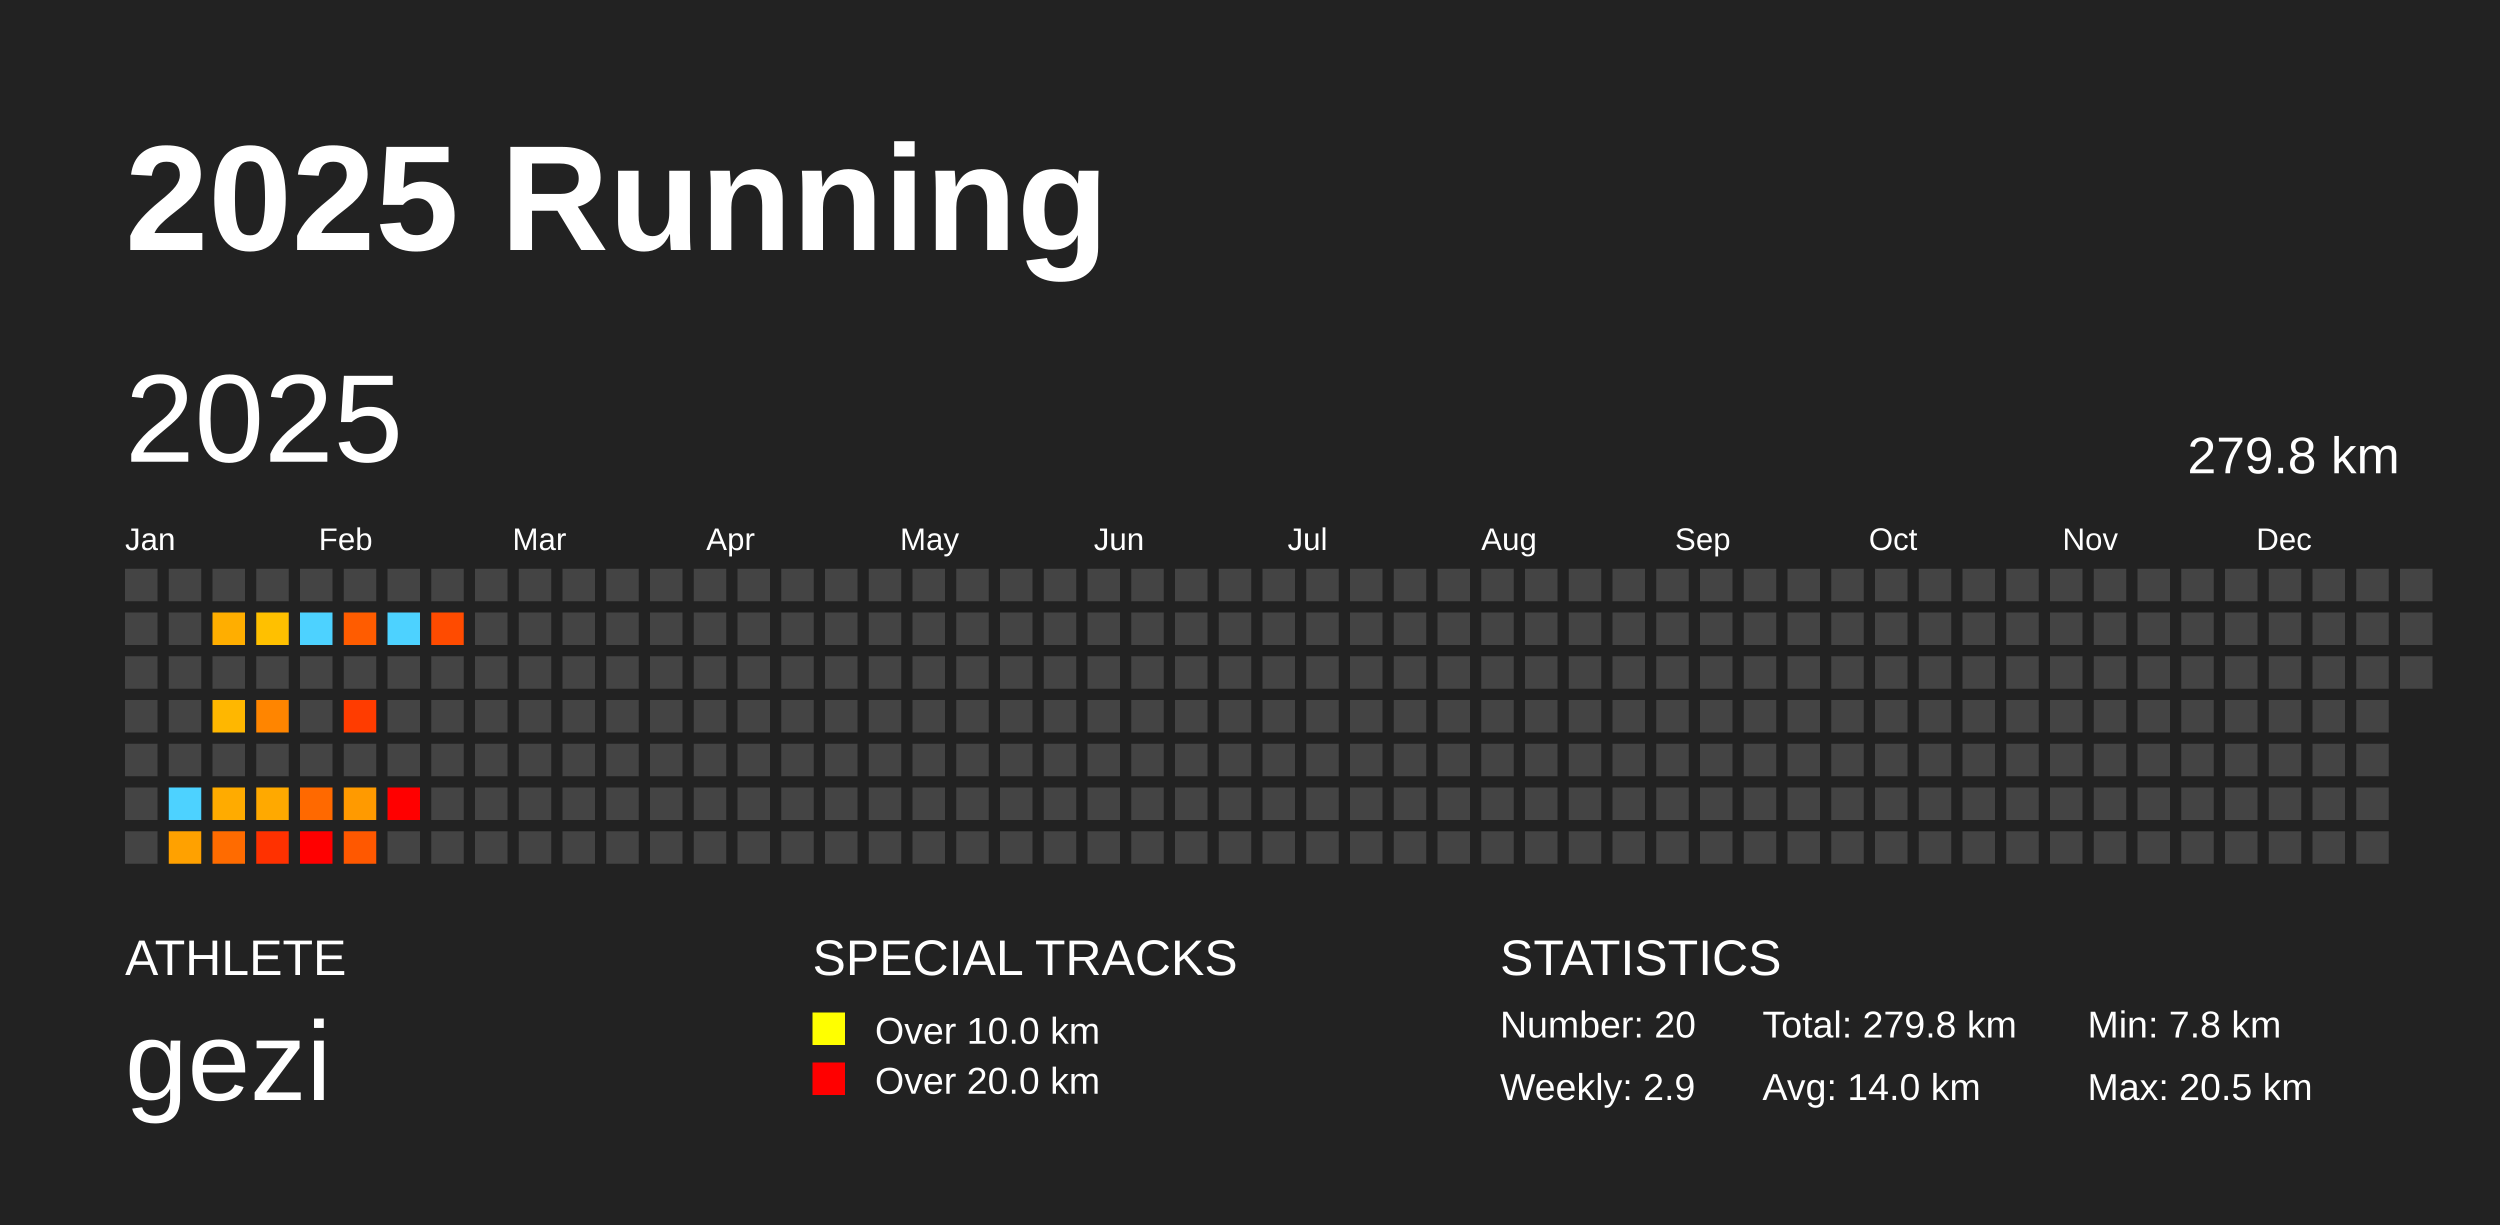
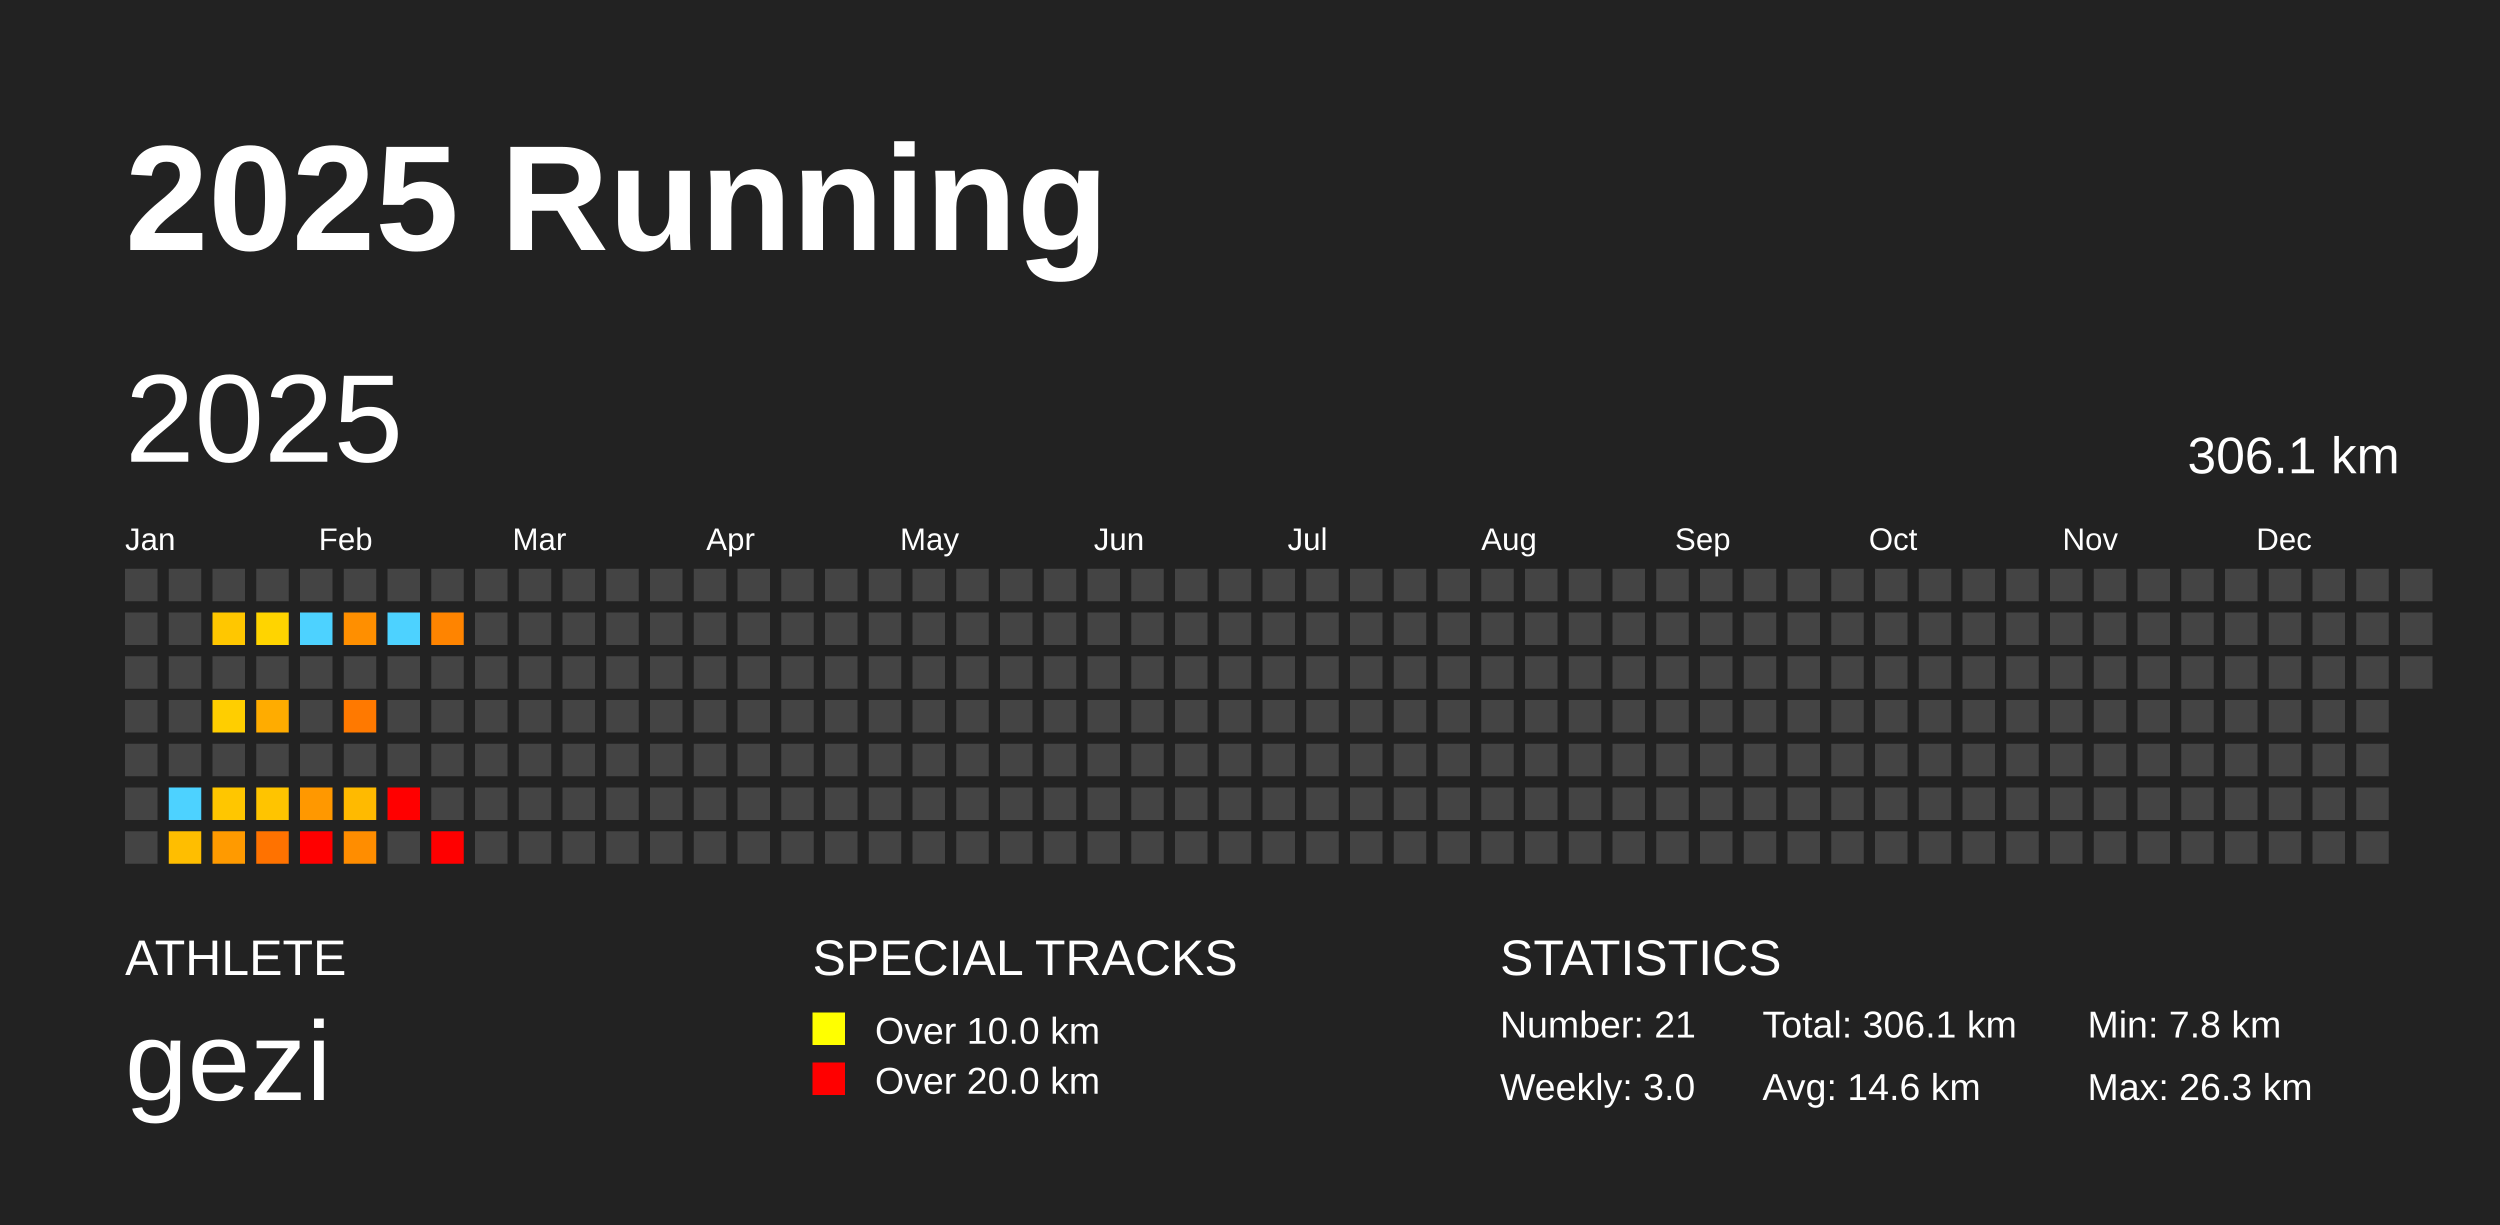
<svg xmlns="http://www.w3.org/2000/svg" baseProfile="full" height="98mm" version="1.1" viewBox="0,0,200,98" width="200mm">
  <defs />
  <rect fill="#222222" height="98" width="200" x="0" y="0" />
  <text fill="#FFFFFF" style="font-size:12px; font-family:Arial; font-weight:bold;" x="10" y="20">2025 Running</text>
  <text fill="#FFFFFF" style="font-size:4px; font-family:Arial" x="10" y="78">ATHLETE</text>
  <text fill="#FFFFFF" style="font-size:9px; font-family:Arial" x="10" y="88">gezi</text>
  <text fill="#FFFFFF" style="font-size:4px; font-family:Arial" x="65" y="78">SPECIAL TRACKS</text>
  <rect fill="yellow" height="2.6" width="2.6" x="65" y="81" />
  <text fill="#FFFFFF" style="font-size:3px; font-family:Arial" x="70" y="83.5">Over 10.0 km</text>
  <rect fill="red" height="2.6" width="2.6" x="65" y="85" />
  <text fill="#FFFFFF" style="font-size:3px; font-family:Arial" x="70" y="87.5">Over 20.0 km</text>
  <text fill="#FFFFFF" style="font-size:4px; font-family:Arial" x="120" y="78">STATISTICS</text>
-   <text fill="#FFFFFF" style="font-size:3px; font-family:Arial" x="120" y="83">Number: 20</text>
-   <text fill="#FFFFFF" style="font-size:3px; font-family:Arial" x="120" y="88">Weekly: 2.9</text>
-   <text fill="#FFFFFF" style="font-size:3px; font-family:Arial" x="141" y="83">Total: 279.8 km</text>
-   <text fill="#FFFFFF" style="font-size:3px; font-family:Arial" x="141" y="88">Avg: 14.0 km</text>
+   <text fill="#FFFFFF" style="font-size:3px; font-family:Arial" x="120" y="83">Number: 21</text>
+   <text fill="#FFFFFF" style="font-size:3px; font-family:Arial" x="120" y="88">Weekly: 3.0</text>
+   <text fill="#FFFFFF" style="font-size:3px; font-family:Arial" x="141" y="83">Total: 306.1 km</text>
+   <text fill="#FFFFFF" style="font-size:3px; font-family:Arial" x="141" y="88">Avg: 14.6 km</text>
  <text fill="#FFFFFF" style="font-size:3px; font-family:Arial" x="167" y="83">Min: 7.8 km</text>
-   <text fill="#FFFFFF" style="font-size:3px; font-family:Arial" x="167" y="88">Max: 20.5 km</text>
+   <text fill="#FFFFFF" style="font-size:3px; font-family:Arial" x="167" y="88">Max: 26.3 km</text>
  <text dominant-baseline="hanging" fill="#FFFFFF" style="font-size:10.0px; font-family:Arial;" x="10" y="30">2025</text>
-   <text dominant-baseline="hanging" fill="#FFFFFF" style="font-size:4.125px; font-family:Arial;" x="175" y="35">279.8 km</text>
+   <text dominant-baseline="hanging" fill="#FFFFFF" style="font-size:4.125px; font-family:Arial;" x="175" y="35">306.1 km</text>
  <text fill="#FFFFFF" style="font-size:2.5px; font-family:Arial" x="10.0" y="44">Jan</text>
  <text fill="#FFFFFF" style="font-size:2.5px; font-family:Arial" x="25.5" y="44">Feb</text>
  <text fill="#FFFFFF" style="font-size:2.5px; font-family:Arial" x="41.0" y="44">Mar</text>
  <text fill="#FFFFFF" style="font-size:2.5px; font-family:Arial" x="56.5" y="44">Apr</text>
  <text fill="#FFFFFF" style="font-size:2.5px; font-family:Arial" x="72.0" y="44">May</text>
  <text fill="#FFFFFF" style="font-size:2.5px; font-family:Arial" x="87.5" y="44">Jun</text>
  <text fill="#FFFFFF" style="font-size:2.5px; font-family:Arial" x="103.0" y="44">Jul</text>
  <text fill="#FFFFFF" style="font-size:2.5px; font-family:Arial" x="118.5" y="44">Aug</text>
  <text fill="#FFFFFF" style="font-size:2.5px; font-family:Arial" x="134.0" y="44">Sep</text>
  <text fill="#FFFFFF" style="font-size:2.5px; font-family:Arial" x="149.5" y="44">Oct</text>
  <text fill="#FFFFFF" style="font-size:2.5px; font-family:Arial" x="165.0" y="44">Nov</text>
  <text fill="#FFFFFF" style="font-size:2.5px; font-family:Arial" x="180.5" y="44">Dec</text>
  <rect fill="#444444" height="2.6" width="2.6" x="10.0" y="45.5" />
  <rect fill="#444444" height="2.6" width="2.6" x="10.0" y="49.0" />
  <rect fill="#444444" height="2.6" width="2.6" x="10.0" y="52.5" />
  <rect fill="#444444" height="2.6" width="2.6" x="10.0" y="56.0" />
  <rect fill="#444444" height="2.6" width="2.6" x="10.0" y="59.5" />
  <rect fill="#444444" height="2.6" width="2.6" x="10.0" y="63.0" />
  <rect fill="#444444" height="2.6" width="2.6" x="10.0" y="66.5" />
  <rect fill="#444444" height="2.6" width="2.6" x="13.5" y="45.5" />
  <rect fill="#444444" height="2.6" width="2.6" x="13.5" y="49.0" />
  <rect fill="#444444" height="2.6" width="2.6" x="13.5" y="52.5" />
  <rect fill="#444444" height="2.6" width="2.6" x="13.5" y="56.0" />
  <rect fill="#444444" height="2.6" width="2.6" x="13.5" y="59.5" />
  <rect fill="#4dd2ff" height="2.6" width="2.6" x="13.5" y="63.0" />
-   <rect fill="#ffa100" height="2.6" width="2.6" x="13.5" y="66.5" />
+   <rect fill="#ffbe00" height="2.6" width="2.6" x="13.5" y="66.5" />
  <rect fill="#444444" height="2.6" width="2.6" x="17.0" y="45.5" />
-   <rect fill="#ffae00" height="2.6" width="2.6" x="17.0" y="49.0" />
+   <rect fill="#ffc700" height="2.6" width="2.6" x="17.0" y="49.0" />
  <rect fill="#444444" height="2.6" width="2.6" x="17.0" y="52.5" />
-   <rect fill="#ffb700" height="2.6" width="2.6" x="17.0" y="56.0" />
+   <rect fill="#ffce00" height="2.6" width="2.6" x="17.0" y="56.0" />
  <rect fill="#444444" height="2.6" width="2.6" x="17.0" y="59.5" />
-   <rect fill="#ffab00" height="2.6" width="2.6" x="17.0" y="63.0" />
-   <rect fill="#ff6b00" height="2.6" width="2.6" x="17.0" y="66.5" />
+   <rect fill="#ffc600" height="2.6" width="2.6" x="17.0" y="63.0" />
+   <rect fill="#ff9a00" height="2.6" width="2.6" x="17.0" y="66.5" />
  <rect fill="#444444" height="2.6" width="2.6" x="20.5" y="45.5" />
-   <rect fill="#ffc000" height="2.6" width="2.6" x="20.5" y="49.0" />
+   <rect fill="#ffd400" height="2.6" width="2.6" x="20.5" y="49.0" />
  <rect fill="#444444" height="2.6" width="2.6" x="20.5" y="52.5" />
-   <rect fill="#ff8500" height="2.6" width="2.6" x="20.5" y="56.0" />
+   <rect fill="#ffac00" height="2.6" width="2.6" x="20.5" y="56.0" />
  <rect fill="#444444" height="2.6" width="2.6" x="20.5" y="59.5" />
-   <rect fill="#ffa900" height="2.6" width="2.6" x="20.5" y="63.0" />
-   <rect fill="#ff3100" height="2.6" width="2.6" x="20.5" y="66.5" />
+   <rect fill="#ffc400" height="2.6" width="2.6" x="20.5" y="63.0" />
+   <rect fill="#ff7200" height="2.6" width="2.6" x="20.5" y="66.5" />
  <rect fill="#444444" height="2.6" width="2.6" x="24.0" y="45.5" />
  <rect fill="#4dd2ff" height="2.6" width="2.6" x="24.0" y="49.0" />
  <rect fill="#444444" height="2.6" width="2.6" x="24.0" y="52.5" />
  <rect fill="#444444" height="2.6" width="2.6" x="24.0" y="56.0" />
  <rect fill="#444444" height="2.6" width="2.6" x="24.0" y="59.5" />
-   <rect fill="#ff6900" height="2.6" width="2.6" x="24.0" y="63.0" />
+   <rect fill="#ff9800" height="2.6" width="2.6" x="24.0" y="63.0" />
  <rect fill="red" height="2.6" width="2.6" x="24.0" y="66.5" />
  <rect fill="#444444" height="2.6" width="2.6" x="27.5" y="45.5" />
-   <rect fill="#ff5c00" height="2.6" width="2.6" x="27.5" y="49.0" />
+   <rect fill="#ff8f00" height="2.6" width="2.6" x="27.5" y="49.0" />
  <rect fill="#444444" height="2.6" width="2.6" x="27.5" y="52.5" />
-   <rect fill="#ff3c00" height="2.6" width="2.6" x="27.5" y="56.0" />
+   <rect fill="#ff7900" height="2.6" width="2.6" x="27.5" y="56.0" />
  <rect fill="#444444" height="2.6" width="2.6" x="27.5" y="59.5" />
-   <rect fill="#ff9a00" height="2.6" width="2.6" x="27.5" y="63.0" />
-   <rect fill="#ff5800" height="2.6" width="2.6" x="27.5" y="66.5" />
+   <rect fill="#ffba00" height="2.6" width="2.6" x="27.5" y="63.0" />
+   <rect fill="#ff8d00" height="2.6" width="2.6" x="27.5" y="66.5" />
  <rect fill="#444444" height="2.6" width="2.6" x="31.0" y="45.5" />
  <rect fill="#4dd2ff" height="2.6" width="2.6" x="31.0" y="49.0" />
  <rect fill="#444444" height="2.6" width="2.6" x="31.0" y="52.5" />
  <rect fill="#444444" height="2.6" width="2.6" x="31.0" y="56.0" />
  <rect fill="#444444" height="2.6" width="2.6" x="31.0" y="59.5" />
  <rect fill="red" height="2.6" width="2.6" x="31.0" y="63.0" />
  <rect fill="#444444" height="2.6" width="2.6" x="31.0" y="66.5" />
  <rect fill="#444444" height="2.6" width="2.6" x="34.5" y="45.5" />
-   <rect fill="#ff4b00" height="2.6" width="2.6" x="34.5" y="49.0" />
+   <rect fill="#ff8400" height="2.6" width="2.6" x="34.5" y="49.0" />
  <rect fill="#444444" height="2.6" width="2.6" x="34.5" y="52.5" />
  <rect fill="#444444" height="2.6" width="2.6" x="34.5" y="56.0" />
  <rect fill="#444444" height="2.6" width="2.6" x="34.5" y="59.5" />
  <rect fill="#444444" height="2.6" width="2.6" x="34.5" y="63.0" />
-   <rect fill="#444444" height="2.6" width="2.6" x="34.5" y="66.5" />
+   <rect fill="red" height="2.6" width="2.6" x="34.5" y="66.5" />
  <rect fill="#444444" height="2.6" width="2.6" x="38.0" y="45.5" />
  <rect fill="#444444" height="2.6" width="2.6" x="38.0" y="49.0" />
  <rect fill="#444444" height="2.6" width="2.6" x="38.0" y="52.5" />
  <rect fill="#444444" height="2.6" width="2.6" x="38.0" y="56.0" />
  <rect fill="#444444" height="2.6" width="2.6" x="38.0" y="59.5" />
  <rect fill="#444444" height="2.6" width="2.6" x="38.0" y="63.0" />
  <rect fill="#444444" height="2.6" width="2.6" x="38.0" y="66.5" />
  <rect fill="#444444" height="2.6" width="2.6" x="41.5" y="45.5" />
  <rect fill="#444444" height="2.6" width="2.6" x="41.5" y="49.0" />
  <rect fill="#444444" height="2.6" width="2.6" x="41.5" y="52.5" />
  <rect fill="#444444" height="2.6" width="2.6" x="41.5" y="56.0" />
  <rect fill="#444444" height="2.6" width="2.6" x="41.5" y="59.5" />
  <rect fill="#444444" height="2.6" width="2.6" x="41.5" y="63.0" />
  <rect fill="#444444" height="2.6" width="2.6" x="41.5" y="66.5" />
  <rect fill="#444444" height="2.6" width="2.6" x="45.0" y="45.5" />
  <rect fill="#444444" height="2.6" width="2.6" x="45.0" y="49.0" />
  <rect fill="#444444" height="2.6" width="2.6" x="45.0" y="52.5" />
  <rect fill="#444444" height="2.6" width="2.6" x="45.0" y="56.0" />
  <rect fill="#444444" height="2.6" width="2.6" x="45.0" y="59.5" />
  <rect fill="#444444" height="2.6" width="2.6" x="45.0" y="63.0" />
  <rect fill="#444444" height="2.6" width="2.6" x="45.0" y="66.5" />
  <rect fill="#444444" height="2.6" width="2.6" x="48.5" y="45.5" />
  <rect fill="#444444" height="2.6" width="2.6" x="48.5" y="49.0" />
  <rect fill="#444444" height="2.6" width="2.6" x="48.5" y="52.5" />
  <rect fill="#444444" height="2.6" width="2.6" x="48.5" y="56.0" />
  <rect fill="#444444" height="2.6" width="2.6" x="48.5" y="59.5" />
  <rect fill="#444444" height="2.6" width="2.6" x="48.5" y="63.0" />
  <rect fill="#444444" height="2.6" width="2.6" x="48.5" y="66.5" />
  <rect fill="#444444" height="2.6" width="2.6" x="52.0" y="45.5" />
  <rect fill="#444444" height="2.6" width="2.6" x="52.0" y="49.0" />
  <rect fill="#444444" height="2.6" width="2.6" x="52.0" y="52.5" />
  <rect fill="#444444" height="2.6" width="2.6" x="52.0" y="56.0" />
  <rect fill="#444444" height="2.6" width="2.6" x="52.0" y="59.5" />
  <rect fill="#444444" height="2.6" width="2.6" x="52.0" y="63.0" />
  <rect fill="#444444" height="2.6" width="2.6" x="52.0" y="66.5" />
  <rect fill="#444444" height="2.6" width="2.6" x="55.5" y="45.5" />
  <rect fill="#444444" height="2.6" width="2.6" x="55.5" y="49.0" />
  <rect fill="#444444" height="2.6" width="2.6" x="55.5" y="52.5" />
  <rect fill="#444444" height="2.6" width="2.6" x="55.5" y="56.0" />
  <rect fill="#444444" height="2.6" width="2.6" x="55.5" y="59.5" />
  <rect fill="#444444" height="2.6" width="2.6" x="55.5" y="63.0" />
  <rect fill="#444444" height="2.6" width="2.6" x="55.5" y="66.5" />
  <rect fill="#444444" height="2.6" width="2.6" x="59.0" y="45.5" />
  <rect fill="#444444" height="2.6" width="2.6" x="59.0" y="49.0" />
  <rect fill="#444444" height="2.6" width="2.6" x="59.0" y="52.5" />
  <rect fill="#444444" height="2.6" width="2.6" x="59.0" y="56.0" />
  <rect fill="#444444" height="2.6" width="2.6" x="59.0" y="59.5" />
  <rect fill="#444444" height="2.6" width="2.6" x="59.0" y="63.0" />
  <rect fill="#444444" height="2.6" width="2.6" x="59.0" y="66.5" />
  <rect fill="#444444" height="2.6" width="2.6" x="62.5" y="45.5" />
  <rect fill="#444444" height="2.6" width="2.6" x="62.5" y="49.0" />
  <rect fill="#444444" height="2.6" width="2.6" x="62.5" y="52.5" />
  <rect fill="#444444" height="2.6" width="2.6" x="62.5" y="56.0" />
  <rect fill="#444444" height="2.6" width="2.6" x="62.5" y="59.5" />
  <rect fill="#444444" height="2.6" width="2.6" x="62.5" y="63.0" />
  <rect fill="#444444" height="2.6" width="2.6" x="62.5" y="66.5" />
  <rect fill="#444444" height="2.6" width="2.6" x="66.0" y="45.5" />
  <rect fill="#444444" height="2.6" width="2.6" x="66.0" y="49.0" />
  <rect fill="#444444" height="2.6" width="2.6" x="66.0" y="52.5" />
  <rect fill="#444444" height="2.6" width="2.6" x="66.0" y="56.0" />
  <rect fill="#444444" height="2.6" width="2.6" x="66.0" y="59.5" />
  <rect fill="#444444" height="2.6" width="2.6" x="66.0" y="63.0" />
  <rect fill="#444444" height="2.6" width="2.6" x="66.0" y="66.5" />
  <rect fill="#444444" height="2.6" width="2.6" x="69.5" y="45.5" />
  <rect fill="#444444" height="2.6" width="2.6" x="69.5" y="49.0" />
  <rect fill="#444444" height="2.6" width="2.6" x="69.5" y="52.5" />
  <rect fill="#444444" height="2.6" width="2.6" x="69.5" y="56.0" />
  <rect fill="#444444" height="2.6" width="2.6" x="69.5" y="59.5" />
  <rect fill="#444444" height="2.6" width="2.6" x="69.5" y="63.0" />
  <rect fill="#444444" height="2.6" width="2.6" x="69.5" y="66.5" />
  <rect fill="#444444" height="2.6" width="2.6" x="73.0" y="45.5" />
  <rect fill="#444444" height="2.6" width="2.6" x="73.0" y="49.0" />
  <rect fill="#444444" height="2.6" width="2.6" x="73.0" y="52.5" />
  <rect fill="#444444" height="2.6" width="2.6" x="73.0" y="56.0" />
  <rect fill="#444444" height="2.6" width="2.6" x="73.0" y="59.5" />
  <rect fill="#444444" height="2.6" width="2.6" x="73.0" y="63.0" />
  <rect fill="#444444" height="2.6" width="2.6" x="73.0" y="66.5" />
  <rect fill="#444444" height="2.6" width="2.6" x="76.5" y="45.5" />
  <rect fill="#444444" height="2.6" width="2.6" x="76.5" y="49.0" />
  <rect fill="#444444" height="2.6" width="2.6" x="76.5" y="52.5" />
  <rect fill="#444444" height="2.6" width="2.6" x="76.5" y="56.0" />
  <rect fill="#444444" height="2.6" width="2.6" x="76.5" y="59.5" />
  <rect fill="#444444" height="2.6" width="2.6" x="76.5" y="63.0" />
  <rect fill="#444444" height="2.6" width="2.6" x="76.5" y="66.5" />
  <rect fill="#444444" height="2.6" width="2.6" x="80.0" y="45.5" />
  <rect fill="#444444" height="2.6" width="2.6" x="80.0" y="49.0" />
  <rect fill="#444444" height="2.6" width="2.6" x="80.0" y="52.5" />
  <rect fill="#444444" height="2.6" width="2.6" x="80.0" y="56.0" />
  <rect fill="#444444" height="2.6" width="2.6" x="80.0" y="59.5" />
  <rect fill="#444444" height="2.6" width="2.6" x="80.0" y="63.0" />
  <rect fill="#444444" height="2.6" width="2.6" x="80.0" y="66.5" />
  <rect fill="#444444" height="2.6" width="2.6" x="83.5" y="45.5" />
  <rect fill="#444444" height="2.6" width="2.6" x="83.5" y="49.0" />
  <rect fill="#444444" height="2.6" width="2.6" x="83.5" y="52.5" />
  <rect fill="#444444" height="2.6" width="2.6" x="83.5" y="56.0" />
  <rect fill="#444444" height="2.6" width="2.6" x="83.5" y="59.5" />
  <rect fill="#444444" height="2.6" width="2.6" x="83.5" y="63.0" />
  <rect fill="#444444" height="2.6" width="2.6" x="83.5" y="66.5" />
  <rect fill="#444444" height="2.6" width="2.6" x="87.0" y="45.5" />
  <rect fill="#444444" height="2.6" width="2.6" x="87.0" y="49.0" />
  <rect fill="#444444" height="2.6" width="2.6" x="87.0" y="52.5" />
  <rect fill="#444444" height="2.6" width="2.6" x="87.0" y="56.0" />
  <rect fill="#444444" height="2.6" width="2.6" x="87.0" y="59.5" />
  <rect fill="#444444" height="2.6" width="2.6" x="87.0" y="63.0" />
  <rect fill="#444444" height="2.6" width="2.6" x="87.0" y="66.5" />
  <rect fill="#444444" height="2.6" width="2.6" x="90.5" y="45.5" />
  <rect fill="#444444" height="2.6" width="2.6" x="90.5" y="49.0" />
  <rect fill="#444444" height="2.6" width="2.6" x="90.5" y="52.5" />
  <rect fill="#444444" height="2.6" width="2.6" x="90.5" y="56.0" />
  <rect fill="#444444" height="2.6" width="2.6" x="90.5" y="59.5" />
  <rect fill="#444444" height="2.6" width="2.6" x="90.5" y="63.0" />
  <rect fill="#444444" height="2.6" width="2.6" x="90.5" y="66.5" />
  <rect fill="#444444" height="2.6" width="2.6" x="94.0" y="45.5" />
  <rect fill="#444444" height="2.6" width="2.6" x="94.0" y="49.0" />
  <rect fill="#444444" height="2.6" width="2.6" x="94.0" y="52.5" />
  <rect fill="#444444" height="2.6" width="2.6" x="94.0" y="56.0" />
  <rect fill="#444444" height="2.6" width="2.6" x="94.0" y="59.5" />
  <rect fill="#444444" height="2.6" width="2.6" x="94.0" y="63.0" />
  <rect fill="#444444" height="2.6" width="2.6" x="94.0" y="66.5" />
  <rect fill="#444444" height="2.6" width="2.6" x="97.5" y="45.5" />
  <rect fill="#444444" height="2.6" width="2.6" x="97.5" y="49.0" />
  <rect fill="#444444" height="2.6" width="2.6" x="97.5" y="52.5" />
  <rect fill="#444444" height="2.6" width="2.6" x="97.5" y="56.0" />
  <rect fill="#444444" height="2.6" width="2.6" x="97.5" y="59.5" />
  <rect fill="#444444" height="2.6" width="2.6" x="97.5" y="63.0" />
  <rect fill="#444444" height="2.6" width="2.6" x="97.5" y="66.5" />
  <rect fill="#444444" height="2.6" width="2.6" x="101.0" y="45.5" />
  <rect fill="#444444" height="2.6" width="2.6" x="101.0" y="49.0" />
  <rect fill="#444444" height="2.6" width="2.6" x="101.0" y="52.5" />
  <rect fill="#444444" height="2.6" width="2.6" x="101.0" y="56.0" />
  <rect fill="#444444" height="2.6" width="2.6" x="101.0" y="59.5" />
  <rect fill="#444444" height="2.6" width="2.6" x="101.0" y="63.0" />
  <rect fill="#444444" height="2.6" width="2.6" x="101.0" y="66.5" />
  <rect fill="#444444" height="2.6" width="2.6" x="104.5" y="45.5" />
  <rect fill="#444444" height="2.6" width="2.6" x="104.5" y="49.0" />
  <rect fill="#444444" height="2.6" width="2.6" x="104.5" y="52.5" />
  <rect fill="#444444" height="2.6" width="2.6" x="104.5" y="56.0" />
  <rect fill="#444444" height="2.6" width="2.6" x="104.5" y="59.5" />
  <rect fill="#444444" height="2.6" width="2.6" x="104.5" y="63.0" />
  <rect fill="#444444" height="2.6" width="2.6" x="104.5" y="66.5" />
  <rect fill="#444444" height="2.6" width="2.6" x="108.0" y="45.5" />
  <rect fill="#444444" height="2.6" width="2.6" x="108.0" y="49.0" />
  <rect fill="#444444" height="2.6" width="2.6" x="108.0" y="52.5" />
  <rect fill="#444444" height="2.6" width="2.6" x="108.0" y="56.0" />
  <rect fill="#444444" height="2.6" width="2.6" x="108.0" y="59.5" />
  <rect fill="#444444" height="2.6" width="2.6" x="108.0" y="63.0" />
  <rect fill="#444444" height="2.6" width="2.6" x="108.0" y="66.5" />
  <rect fill="#444444" height="2.6" width="2.6" x="111.5" y="45.5" />
  <rect fill="#444444" height="2.6" width="2.6" x="111.5" y="49.0" />
  <rect fill="#444444" height="2.6" width="2.6" x="111.5" y="52.5" />
  <rect fill="#444444" height="2.6" width="2.6" x="111.5" y="56.0" />
  <rect fill="#444444" height="2.6" width="2.6" x="111.5" y="59.5" />
  <rect fill="#444444" height="2.6" width="2.6" x="111.5" y="63.0" />
  <rect fill="#444444" height="2.6" width="2.6" x="111.5" y="66.5" />
  <rect fill="#444444" height="2.6" width="2.6" x="115.0" y="45.5" />
  <rect fill="#444444" height="2.6" width="2.6" x="115.0" y="49.0" />
  <rect fill="#444444" height="2.6" width="2.6" x="115.0" y="52.5" />
  <rect fill="#444444" height="2.6" width="2.6" x="115.0" y="56.0" />
  <rect fill="#444444" height="2.6" width="2.6" x="115.0" y="59.5" />
  <rect fill="#444444" height="2.6" width="2.6" x="115.0" y="63.0" />
  <rect fill="#444444" height="2.6" width="2.6" x="115.0" y="66.5" />
  <rect fill="#444444" height="2.6" width="2.6" x="118.5" y="45.5" />
  <rect fill="#444444" height="2.6" width="2.6" x="118.5" y="49.0" />
  <rect fill="#444444" height="2.6" width="2.6" x="118.5" y="52.5" />
  <rect fill="#444444" height="2.6" width="2.6" x="118.5" y="56.0" />
  <rect fill="#444444" height="2.6" width="2.6" x="118.5" y="59.5" />
  <rect fill="#444444" height="2.6" width="2.6" x="118.5" y="63.0" />
  <rect fill="#444444" height="2.6" width="2.6" x="118.5" y="66.5" />
  <rect fill="#444444" height="2.6" width="2.6" x="122.0" y="45.5" />
  <rect fill="#444444" height="2.6" width="2.6" x="122.0" y="49.0" />
  <rect fill="#444444" height="2.6" width="2.6" x="122.0" y="52.5" />
  <rect fill="#444444" height="2.6" width="2.6" x="122.0" y="56.0" />
  <rect fill="#444444" height="2.6" width="2.6" x="122.0" y="59.5" />
  <rect fill="#444444" height="2.6" width="2.6" x="122.0" y="63.0" />
  <rect fill="#444444" height="2.6" width="2.6" x="122.0" y="66.5" />
  <rect fill="#444444" height="2.6" width="2.6" x="125.5" y="45.5" />
  <rect fill="#444444" height="2.6" width="2.6" x="125.5" y="49.0" />
  <rect fill="#444444" height="2.6" width="2.6" x="125.5" y="52.5" />
  <rect fill="#444444" height="2.6" width="2.6" x="125.5" y="56.0" />
  <rect fill="#444444" height="2.6" width="2.6" x="125.5" y="59.5" />
  <rect fill="#444444" height="2.6" width="2.6" x="125.5" y="63.0" />
  <rect fill="#444444" height="2.6" width="2.6" x="125.5" y="66.5" />
  <rect fill="#444444" height="2.6" width="2.6" x="129.0" y="45.5" />
  <rect fill="#444444" height="2.6" width="2.6" x="129.0" y="49.0" />
  <rect fill="#444444" height="2.6" width="2.6" x="129.0" y="52.5" />
  <rect fill="#444444" height="2.6" width="2.6" x="129.0" y="56.0" />
  <rect fill="#444444" height="2.6" width="2.6" x="129.0" y="59.5" />
  <rect fill="#444444" height="2.6" width="2.6" x="129.0" y="63.0" />
  <rect fill="#444444" height="2.6" width="2.6" x="129.0" y="66.5" />
  <rect fill="#444444" height="2.6" width="2.6" x="132.5" y="45.5" />
  <rect fill="#444444" height="2.6" width="2.6" x="132.5" y="49.0" />
  <rect fill="#444444" height="2.6" width="2.6" x="132.5" y="52.5" />
  <rect fill="#444444" height="2.6" width="2.6" x="132.5" y="56.0" />
  <rect fill="#444444" height="2.6" width="2.6" x="132.5" y="59.5" />
  <rect fill="#444444" height="2.6" width="2.6" x="132.5" y="63.0" />
  <rect fill="#444444" height="2.6" width="2.6" x="132.5" y="66.5" />
  <rect fill="#444444" height="2.6" width="2.6" x="136.0" y="45.5" />
  <rect fill="#444444" height="2.6" width="2.6" x="136.0" y="49.0" />
  <rect fill="#444444" height="2.6" width="2.6" x="136.0" y="52.5" />
  <rect fill="#444444" height="2.6" width="2.6" x="136.0" y="56.0" />
  <rect fill="#444444" height="2.6" width="2.6" x="136.0" y="59.5" />
  <rect fill="#444444" height="2.6" width="2.6" x="136.0" y="63.0" />
  <rect fill="#444444" height="2.6" width="2.6" x="136.0" y="66.5" />
  <rect fill="#444444" height="2.6" width="2.6" x="139.5" y="45.5" />
  <rect fill="#444444" height="2.6" width="2.6" x="139.5" y="49.0" />
  <rect fill="#444444" height="2.6" width="2.6" x="139.5" y="52.5" />
  <rect fill="#444444" height="2.6" width="2.6" x="139.5" y="56.0" />
  <rect fill="#444444" height="2.6" width="2.6" x="139.5" y="59.5" />
  <rect fill="#444444" height="2.6" width="2.6" x="139.5" y="63.0" />
  <rect fill="#444444" height="2.6" width="2.6" x="139.5" y="66.5" />
  <rect fill="#444444" height="2.6" width="2.6" x="143.0" y="45.5" />
  <rect fill="#444444" height="2.6" width="2.6" x="143.0" y="49.0" />
  <rect fill="#444444" height="2.6" width="2.6" x="143.0" y="52.5" />
  <rect fill="#444444" height="2.6" width="2.6" x="143.0" y="56.0" />
  <rect fill="#444444" height="2.6" width="2.6" x="143.0" y="59.5" />
  <rect fill="#444444" height="2.6" width="2.6" x="143.0" y="63.0" />
  <rect fill="#444444" height="2.6" width="2.6" x="143.0" y="66.5" />
  <rect fill="#444444" height="2.6" width="2.6" x="146.5" y="45.5" />
  <rect fill="#444444" height="2.6" width="2.6" x="146.5" y="49.0" />
  <rect fill="#444444" height="2.6" width="2.6" x="146.5" y="52.5" />
  <rect fill="#444444" height="2.6" width="2.6" x="146.5" y="56.0" />
  <rect fill="#444444" height="2.6" width="2.6" x="146.5" y="59.5" />
  <rect fill="#444444" height="2.6" width="2.6" x="146.5" y="63.0" />
  <rect fill="#444444" height="2.6" width="2.6" x="146.5" y="66.5" />
  <rect fill="#444444" height="2.6" width="2.6" x="150.0" y="45.5" />
  <rect fill="#444444" height="2.6" width="2.6" x="150.0" y="49.0" />
  <rect fill="#444444" height="2.6" width="2.6" x="150.0" y="52.5" />
  <rect fill="#444444" height="2.6" width="2.6" x="150.0" y="56.0" />
  <rect fill="#444444" height="2.6" width="2.6" x="150.0" y="59.5" />
  <rect fill="#444444" height="2.6" width="2.6" x="150.0" y="63.0" />
  <rect fill="#444444" height="2.6" width="2.6" x="150.0" y="66.5" />
  <rect fill="#444444" height="2.6" width="2.6" x="153.5" y="45.5" />
  <rect fill="#444444" height="2.6" width="2.6" x="153.5" y="49.0" />
  <rect fill="#444444" height="2.6" width="2.6" x="153.5" y="52.5" />
  <rect fill="#444444" height="2.6" width="2.6" x="153.5" y="56.0" />
  <rect fill="#444444" height="2.6" width="2.6" x="153.5" y="59.5" />
  <rect fill="#444444" height="2.6" width="2.6" x="153.5" y="63.0" />
  <rect fill="#444444" height="2.6" width="2.6" x="153.5" y="66.5" />
  <rect fill="#444444" height="2.6" width="2.6" x="157.0" y="45.5" />
  <rect fill="#444444" height="2.6" width="2.6" x="157.0" y="49.0" />
  <rect fill="#444444" height="2.6" width="2.6" x="157.0" y="52.5" />
  <rect fill="#444444" height="2.6" width="2.6" x="157.0" y="56.0" />
  <rect fill="#444444" height="2.6" width="2.6" x="157.0" y="59.5" />
  <rect fill="#444444" height="2.6" width="2.6" x="157.0" y="63.0" />
  <rect fill="#444444" height="2.6" width="2.6" x="157.0" y="66.5" />
  <rect fill="#444444" height="2.6" width="2.6" x="160.5" y="45.5" />
  <rect fill="#444444" height="2.6" width="2.6" x="160.5" y="49.0" />
  <rect fill="#444444" height="2.6" width="2.6" x="160.5" y="52.5" />
  <rect fill="#444444" height="2.6" width="2.6" x="160.5" y="56.0" />
  <rect fill="#444444" height="2.6" width="2.6" x="160.5" y="59.5" />
  <rect fill="#444444" height="2.6" width="2.6" x="160.5" y="63.0" />
  <rect fill="#444444" height="2.6" width="2.6" x="160.5" y="66.5" />
  <rect fill="#444444" height="2.6" width="2.6" x="164.0" y="45.5" />
  <rect fill="#444444" height="2.6" width="2.6" x="164.0" y="49.0" />
  <rect fill="#444444" height="2.6" width="2.6" x="164.0" y="52.5" />
  <rect fill="#444444" height="2.6" width="2.6" x="164.0" y="56.0" />
  <rect fill="#444444" height="2.6" width="2.6" x="164.0" y="59.5" />
  <rect fill="#444444" height="2.6" width="2.6" x="164.0" y="63.0" />
  <rect fill="#444444" height="2.6" width="2.6" x="164.0" y="66.5" />
  <rect fill="#444444" height="2.6" width="2.6" x="167.5" y="45.5" />
  <rect fill="#444444" height="2.6" width="2.6" x="167.5" y="49.0" />
  <rect fill="#444444" height="2.6" width="2.6" x="167.5" y="52.5" />
  <rect fill="#444444" height="2.6" width="2.6" x="167.5" y="56.0" />
  <rect fill="#444444" height="2.6" width="2.6" x="167.5" y="59.5" />
  <rect fill="#444444" height="2.6" width="2.6" x="167.5" y="63.0" />
  <rect fill="#444444" height="2.6" width="2.6" x="167.5" y="66.5" />
  <rect fill="#444444" height="2.6" width="2.6" x="171.0" y="45.5" />
  <rect fill="#444444" height="2.6" width="2.6" x="171.0" y="49.0" />
  <rect fill="#444444" height="2.6" width="2.6" x="171.0" y="52.5" />
  <rect fill="#444444" height="2.6" width="2.6" x="171.0" y="56.0" />
  <rect fill="#444444" height="2.6" width="2.6" x="171.0" y="59.5" />
  <rect fill="#444444" height="2.6" width="2.6" x="171.0" y="63.0" />
  <rect fill="#444444" height="2.6" width="2.6" x="171.0" y="66.5" />
  <rect fill="#444444" height="2.6" width="2.6" x="174.5" y="45.5" />
  <rect fill="#444444" height="2.6" width="2.6" x="174.5" y="49.0" />
  <rect fill="#444444" height="2.6" width="2.6" x="174.5" y="52.5" />
  <rect fill="#444444" height="2.6" width="2.6" x="174.5" y="56.0" />
  <rect fill="#444444" height="2.6" width="2.6" x="174.5" y="59.5" />
  <rect fill="#444444" height="2.6" width="2.6" x="174.5" y="63.0" />
  <rect fill="#444444" height="2.6" width="2.6" x="174.5" y="66.5" />
  <rect fill="#444444" height="2.6" width="2.6" x="178.0" y="45.5" />
  <rect fill="#444444" height="2.6" width="2.6" x="178.0" y="49.0" />
  <rect fill="#444444" height="2.6" width="2.6" x="178.0" y="52.5" />
  <rect fill="#444444" height="2.6" width="2.6" x="178.0" y="56.0" />
  <rect fill="#444444" height="2.6" width="2.6" x="178.0" y="59.5" />
  <rect fill="#444444" height="2.6" width="2.6" x="178.0" y="63.0" />
  <rect fill="#444444" height="2.6" width="2.6" x="178.0" y="66.5" />
  <rect fill="#444444" height="2.6" width="2.6" x="181.5" y="45.5" />
  <rect fill="#444444" height="2.6" width="2.6" x="181.5" y="49.0" />
  <rect fill="#444444" height="2.6" width="2.6" x="181.5" y="52.5" />
  <rect fill="#444444" height="2.6" width="2.6" x="181.5" y="56.0" />
  <rect fill="#444444" height="2.6" width="2.6" x="181.5" y="59.5" />
  <rect fill="#444444" height="2.6" width="2.6" x="181.5" y="63.0" />
  <rect fill="#444444" height="2.6" width="2.6" x="181.5" y="66.5" />
  <rect fill="#444444" height="2.6" width="2.6" x="185.0" y="45.5" />
  <rect fill="#444444" height="2.6" width="2.6" x="185.0" y="49.0" />
  <rect fill="#444444" height="2.6" width="2.6" x="185.0" y="52.5" />
  <rect fill="#444444" height="2.6" width="2.6" x="185.0" y="56.0" />
  <rect fill="#444444" height="2.6" width="2.6" x="185.0" y="59.5" />
  <rect fill="#444444" height="2.6" width="2.6" x="185.0" y="63.0" />
  <rect fill="#444444" height="2.6" width="2.6" x="185.0" y="66.5" />
  <rect fill="#444444" height="2.6" width="2.6" x="188.5" y="45.5" />
  <rect fill="#444444" height="2.6" width="2.6" x="188.5" y="49.0" />
  <rect fill="#444444" height="2.6" width="2.6" x="188.5" y="52.5" />
  <rect fill="#444444" height="2.6" width="2.6" x="188.5" y="56.0" />
  <rect fill="#444444" height="2.6" width="2.6" x="188.5" y="59.5" />
  <rect fill="#444444" height="2.6" width="2.6" x="188.5" y="63.0" />
  <rect fill="#444444" height="2.6" width="2.6" x="188.5" y="66.5" />
  <rect fill="#444444" height="2.6" width="2.6" x="192.0" y="45.5" />
  <rect fill="#444444" height="2.6" width="2.6" x="192.0" y="49.0" />
  <rect fill="#444444" height="2.6" width="2.6" x="192.0" y="52.5" />
</svg>
